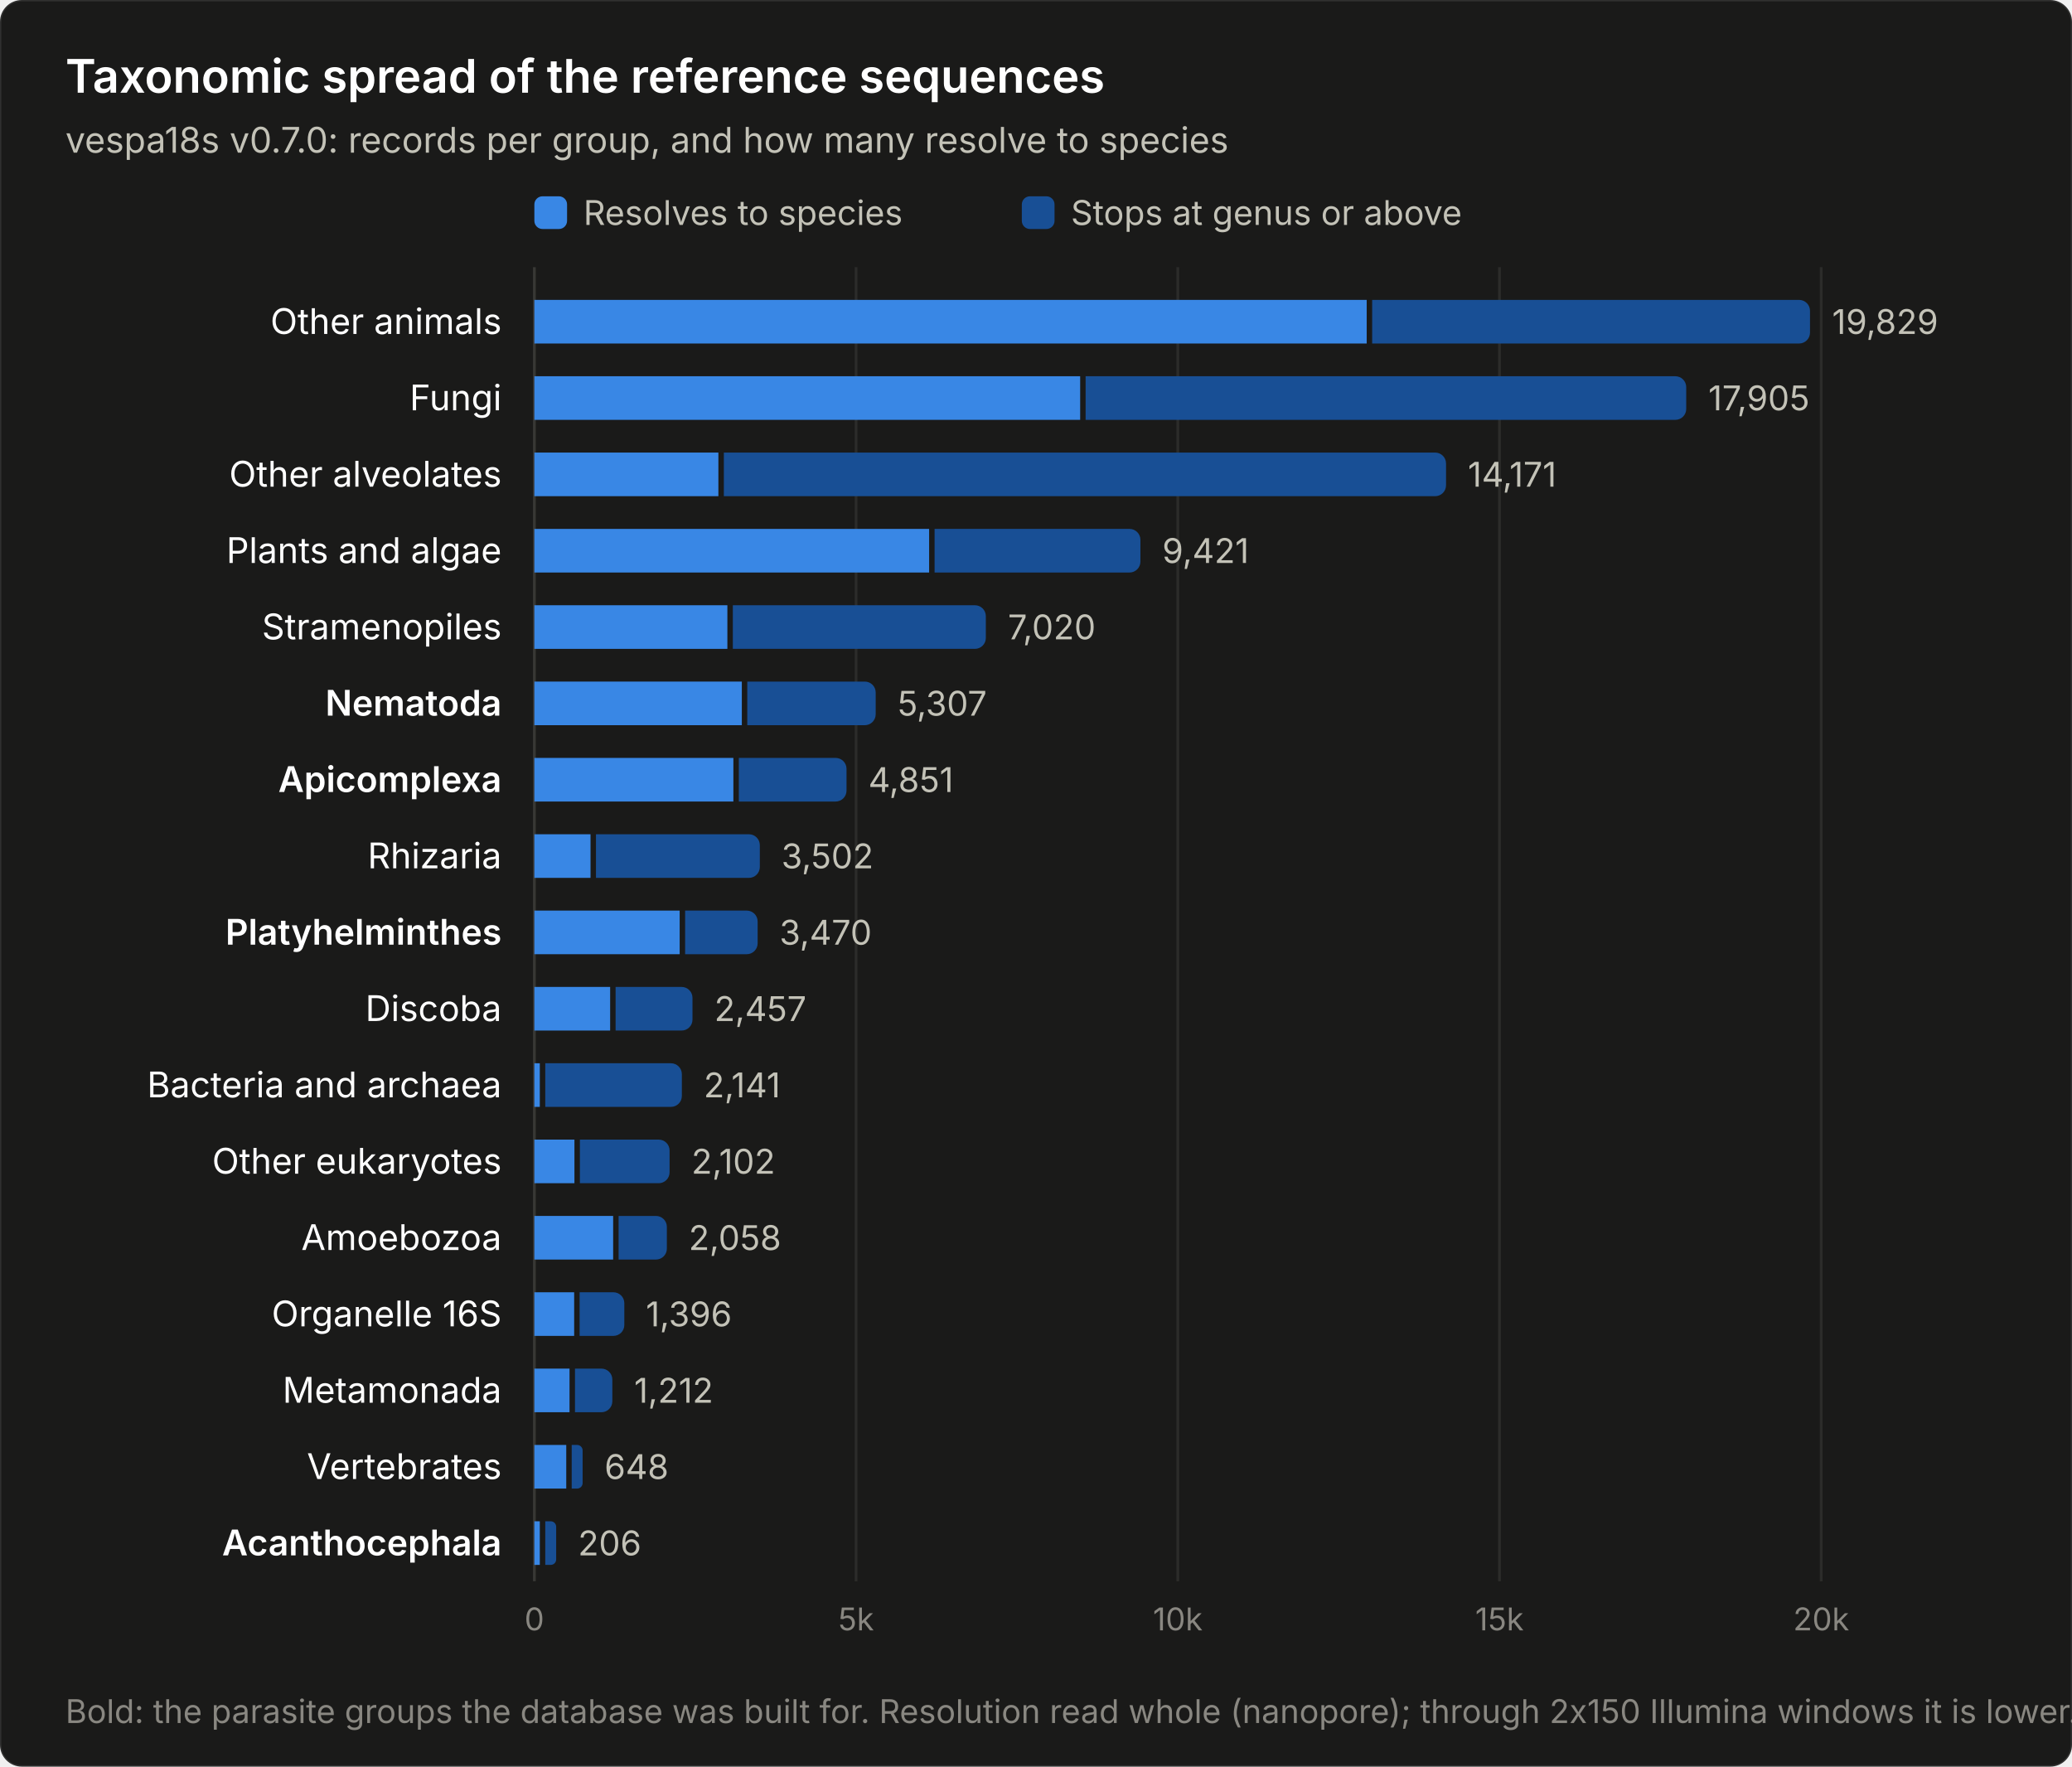
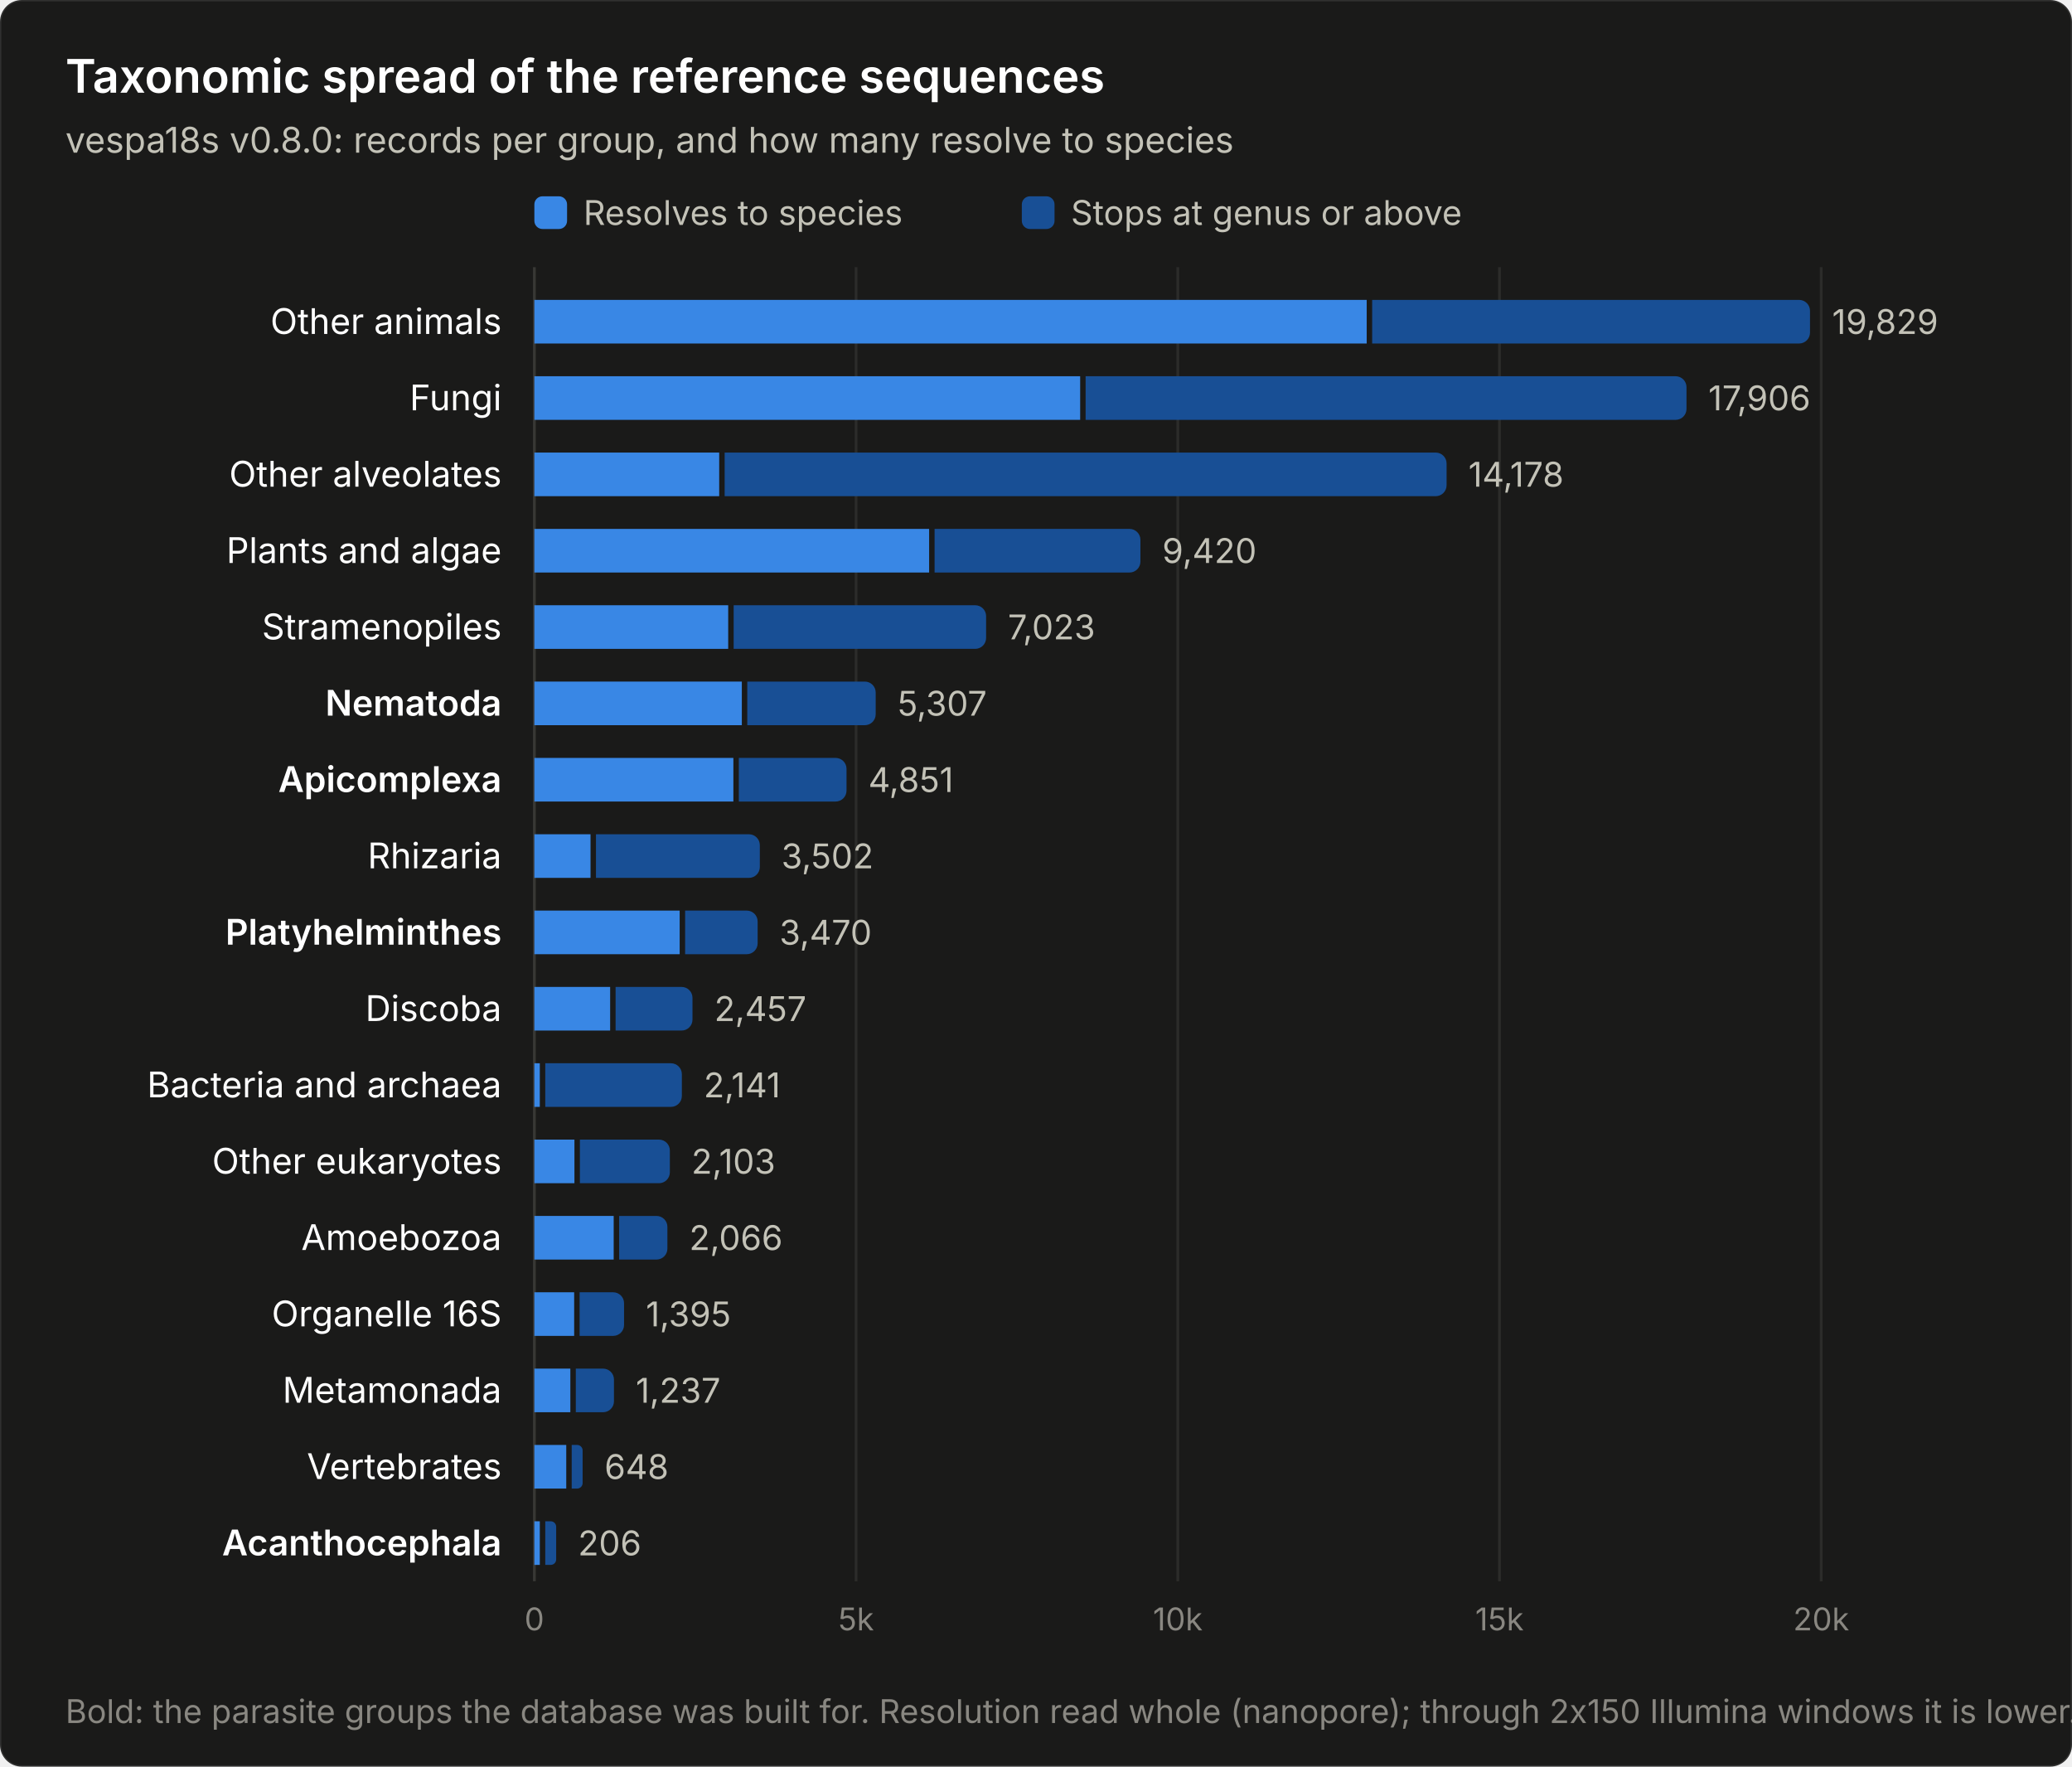
<svg xmlns="http://www.w3.org/2000/svg" width="760" height="648" viewBox="0 0 760 648" font-family="system-ui, -apple-system, &quot;Segoe UI&quot;, sans-serif" role="img" aria-label="Taxonomic spread of the reference sequences">
  <rect width="760" height="648" rx="8" fill="#1a1a19" stroke="rgba(255,255,255,0.10)" />
  <text x="24" y="34" font-size="17" font-weight="600" fill="#ffffff">Taxonomic spread of the reference sequences</text>
-   <text x="24" y="56" font-size="13" fill="#c3c2b7">vespa18s v0.7.0: records per group, and how many resolve to species</text>
+   <text x="24" y="56" font-size="13" fill="#c3c2b7">vespa18s v0.8.0: records per group, and how many resolve to species</text>
  <rect x="196" y="72" width="12" height="12" rx="3" fill="#3987e5" />
  <text x="214" y="82.5" font-size="12.5" fill="#c3c2b7">Resolves to species</text>
  <rect x="374.8" y="72" width="12" height="12" rx="3" fill="#184f95" />
  <text x="392.8" y="82.5" font-size="12.5" fill="#c3c2b7">Stops at genus or above</text>
  <line x1="196.0" y1="98" x2="196.0" y2="580" stroke="#383835" stroke-width="1" />
  <text x="196.0" y="598" font-size="11.5" fill="#898781" text-anchor="middle" font-variant-numeric="tabular-nums">0</text>
  <line x1="314.0" y1="98" x2="314.0" y2="580" stroke="#2c2c2a" stroke-width="1" />
  <text x="314.0" y="598" font-size="11.5" fill="#898781" text-anchor="middle" font-variant-numeric="tabular-nums">5k</text>
  <line x1="432.0" y1="98" x2="432.0" y2="580" stroke="#2c2c2a" stroke-width="1" />
  <text x="432.0" y="598" font-size="11.5" fill="#898781" text-anchor="middle" font-variant-numeric="tabular-nums">10k</text>
  <line x1="550.0" y1="98" x2="550.0" y2="580" stroke="#2c2c2a" stroke-width="1" />
  <text x="550.0" y="598" font-size="11.5" fill="#898781" text-anchor="middle" font-variant-numeric="tabular-nums">15k</text>
  <line x1="668.0" y1="98" x2="668.0" y2="580" stroke="#2c2c2a" stroke-width="1" />
  <text x="668.0" y="598" font-size="11.5" fill="#898781" text-anchor="middle" font-variant-numeric="tabular-nums">20k</text>
  <text x="184" y="122.5" font-size="13" font-weight="400" fill="#ffffff" text-anchor="end">Other animals</text>
  <rect x="196.0" y="110.0" width="305.3" height="16" fill="#3987e5" />
  <path d="M503.3,110.0 h156.6 a4,4 0 0 1 4,4 v8.0 a4,4 0 0 1 -4,4 h-156.6 z" fill="#184f95" />
  <text x="672.0" y="122.5" font-size="12.5" fill="#c3c2b7" font-variant-numeric="tabular-nums">19,829</text>
  <text x="184" y="150.5" font-size="13" font-weight="400" fill="#ffffff" text-anchor="end">Fungi</text>
  <rect x="196.0" y="138.0" width="200.2" height="16" fill="#3987e5" />
-   <path d="M398.2,138.0 h216.3 a4,4 0 0 1 4,4 v8.0 a4,4 0 0 1 -4,4 h-216.3 z" fill="#184f95" />
-   <text x="626.6" y="150.5" font-size="12.5" fill="#c3c2b7" font-variant-numeric="tabular-nums">17,905</text>
+   <path d="M398.2,138.0 h216.4 a4,4 0 0 1 4,4 v8.0 a4,4 0 0 1 -4,4 h-216.4 z" fill="#184f95" />
+   <text x="626.6" y="150.5" font-size="12.5" fill="#c3c2b7" font-variant-numeric="tabular-nums">17,906</text>
  <text x="184" y="178.5" font-size="13" font-weight="400" fill="#ffffff" text-anchor="end">Other alveolates</text>
-   <rect x="196.0" y="166.0" width="67.5" height="16" fill="#3987e5" />
-   <path d="M265.5,166.0 h260.9 a4,4 0 0 1 4,4 v8.0 a4,4 0 0 1 -4,4 h-260.9 z" fill="#184f95" />
-   <text x="538.4" y="178.5" font-size="12.5" fill="#c3c2b7" font-variant-numeric="tabular-nums">14,171</text>
+   <rect x="196.0" y="166.0" width="67.8" height="16" fill="#3987e5" />
+   <path d="M265.8,166.0 h260.8 a4,4 0 0 1 4,4 v8.0 a4,4 0 0 1 -4,4 h-260.8 z" fill="#184f95" />
+   <text x="538.6" y="178.5" font-size="12.5" fill="#c3c2b7" font-variant-numeric="tabular-nums">14,178</text>
  <text x="184" y="206.5" font-size="13" font-weight="400" fill="#ffffff" text-anchor="end">Plants and algae</text>
  <rect x="196.0" y="194.0" width="144.8" height="16" fill="#3987e5" />
  <path d="M342.8,194.0 h71.5 a4,4 0 0 1 4,4 v8.0 a4,4 0 0 1 -4,4 h-71.5 z" fill="#184f95" />
-   <text x="426.3" y="206.5" font-size="12.5" fill="#c3c2b7" font-variant-numeric="tabular-nums">9,421</text>
+   <text x="426.3" y="206.5" font-size="12.5" fill="#c3c2b7" font-variant-numeric="tabular-nums">9,420</text>
  <text x="184" y="234.5" font-size="13" font-weight="400" fill="#ffffff" text-anchor="end">Stramenopiles</text>
-   <rect x="196.0" y="222.0" width="70.8" height="16" fill="#3987e5" />
-   <path d="M268.8,222.0 h88.8 a4,4 0 0 1 4,4 v8.0 a4,4 0 0 1 -4,4 h-88.8 z" fill="#184f95" />
-   <text x="369.7" y="234.5" font-size="12.5" fill="#c3c2b7" font-variant-numeric="tabular-nums">7,020</text>
+   <rect x="196.0" y="222.0" width="71.1" height="16" fill="#3987e5" />
+   <path d="M269.1,222.0 h88.6 a4,4 0 0 1 4,4 v8.0 a4,4 0 0 1 -4,4 h-88.6 z" fill="#184f95" />
+   <text x="369.7" y="234.5" font-size="12.5" fill="#c3c2b7" font-variant-numeric="tabular-nums">7,023</text>
  <text x="184" y="262.5" font-size="13" font-weight="600" fill="#ffffff" text-anchor="end">Nematoda</text>
  <rect x="196.0" y="250.0" width="76.1" height="16" fill="#3987e5" />
  <path d="M274.1,250.0 h43.1 a4,4 0 0 1 4,4 v8.0 a4,4 0 0 1 -4,4 h-43.1 z" fill="#184f95" />
  <text x="329.2" y="262.5" font-size="12.5" fill="#c3c2b7" font-variant-numeric="tabular-nums">5,307</text>
  <text x="184" y="290.5" font-size="13" font-weight="600" fill="#ffffff" text-anchor="end">Apicomplexa</text>
  <rect x="196.0" y="278.0" width="73.0" height="16" fill="#3987e5" />
  <path d="M271.0,278.0 h35.5 a4,4 0 0 1 4,4 v8.0 a4,4 0 0 1 -4,4 h-35.5 z" fill="#184f95" />
  <text x="318.5" y="290.5" font-size="12.5" fill="#c3c2b7" font-variant-numeric="tabular-nums">4,851</text>
  <text x="184" y="318.5" font-size="13" font-weight="400" fill="#ffffff" text-anchor="end">Rhizaria</text>
  <rect x="196.0" y="306.0" width="20.6" height="16" fill="#3987e5" />
  <path d="M218.6,306.0 h56.1 a4,4 0 0 1 4,4 v8.0 a4,4 0 0 1 -4,4 h-56.1 z" fill="#184f95" />
  <text x="286.6" y="318.5" font-size="12.5" fill="#c3c2b7" font-variant-numeric="tabular-nums">3,502</text>
  <text x="184" y="346.5" font-size="13" font-weight="600" fill="#ffffff" text-anchor="end">Platyhelminthes</text>
  <rect x="196.0" y="334.0" width="53.3" height="16" fill="#3987e5" />
  <path d="M251.3,334.0 h22.6 a4,4 0 0 1 4,4 v8.0 a4,4 0 0 1 -4,4 h-22.6 z" fill="#184f95" />
  <text x="285.9" y="346.5" font-size="12.5" fill="#c3c2b7" font-variant-numeric="tabular-nums">3,470</text>
  <text x="184" y="374.5" font-size="13" font-weight="400" fill="#ffffff" text-anchor="end">Discoba</text>
  <rect x="196.0" y="362.0" width="27.8" height="16" fill="#3987e5" />
  <path d="M225.8,362.0 h24.2 a4,4 0 0 1 4,4 v8.0 a4,4 0 0 1 -4,4 h-24.2 z" fill="#184f95" />
  <text x="262.0" y="374.5" font-size="12.5" fill="#c3c2b7" font-variant-numeric="tabular-nums">2,457</text>
  <text x="184" y="402.5" font-size="13" font-weight="400" fill="#ffffff" text-anchor="end">Bacteria and archaea</text>
  <rect x="196.0" y="390.0" width="2.0" height="16" fill="#3987e5" />
  <path d="M200.0,390.0 h46.1 a4,4 0 0 1 4,4 v8.0 a4,4 0 0 1 -4,4 h-46.1 z" fill="#184f95" />
  <text x="258.1" y="402.5" font-size="12.5" fill="#c3c2b7" font-variant-numeric="tabular-nums">2,141</text>
  <text x="184" y="430.5" font-size="13" font-weight="400" fill="#ffffff" text-anchor="end">Other eukaryotes</text>
  <rect x="196.0" y="418.0" width="14.7" height="16" fill="#3987e5" />
-   <path d="M212.7,418.0 h28.9 a4,4 0 0 1 4,4 v8.0 a4,4 0 0 1 -4,4 h-28.9 z" fill="#184f95" />
-   <text x="253.6" y="430.5" font-size="12.5" fill="#c3c2b7" font-variant-numeric="tabular-nums">2,102</text>
+   <path d="M212.7,418.0 h29.0 a4,4 0 0 1 4,4 v8.0 a4,4 0 0 1 -4,4 h-29.0 z" fill="#184f95" />
+   <text x="253.6" y="430.5" font-size="12.5" fill="#c3c2b7" font-variant-numeric="tabular-nums">2,103</text>
  <text x="184" y="458.5" font-size="13" font-weight="400" fill="#ffffff" text-anchor="end">Amoebozoa</text>
-   <rect x="196.0" y="446.0" width="28.9" height="16" fill="#3987e5" />
-   <path d="M226.9,446.0 h13.7 a4,4 0 0 1 4,4 v8.0 a4,4 0 0 1 -4,4 h-13.7 z" fill="#184f95" />
-   <text x="252.6" y="458.5" font-size="12.5" fill="#c3c2b7" font-variant-numeric="tabular-nums">2,058</text>
+   <rect x="196.0" y="446.0" width="29.1" height="16" fill="#3987e5" />
+   <path d="M227.1,446.0 h13.7 a4,4 0 0 1 4,4 v8.0 a4,4 0 0 1 -4,4 h-13.7 z" fill="#184f95" />
+   <text x="252.8" y="458.5" font-size="12.5" fill="#c3c2b7" font-variant-numeric="tabular-nums">2,066</text>
  <text x="184" y="486.5" font-size="13" font-weight="400" fill="#ffffff" text-anchor="end">Organelle 16S</text>
  <rect x="196.0" y="474.0" width="14.6" height="16" fill="#3987e5" />
-   <path d="M212.6,474.0 h12.4 a4,4 0 0 1 4,4 v8.0 a4,4 0 0 1 -4,4 h-12.4 z" fill="#184f95" />
-   <text x="236.9" y="486.5" font-size="12.5" fill="#c3c2b7" font-variant-numeric="tabular-nums">1,396</text>
+   <path d="M212.6,474.0 h12.3 a4,4 0 0 1 4,4 v8.0 a4,4 0 0 1 -4,4 h-12.3 z" fill="#184f95" />
+   <text x="236.9" y="486.5" font-size="12.5" fill="#c3c2b7" font-variant-numeric="tabular-nums">1,395</text>
  <text x="184" y="514.5" font-size="13" font-weight="400" fill="#ffffff" text-anchor="end">Metamonada</text>
-   <rect x="196.0" y="502.0" width="12.9" height="16" fill="#3987e5" />
-   <path d="M210.9,502.0 h9.7 a4,4 0 0 1 4,4 v8.0 a4,4 0 0 1 -4,4 h-9.7 z" fill="#184f95" />
-   <text x="232.6" y="514.5" font-size="12.5" fill="#c3c2b7" font-variant-numeric="tabular-nums">1,212</text>
+   <rect x="196.0" y="502.0" width="13.2" height="16" fill="#3987e5" />
+   <path d="M211.2,502.0 h10.0 a4,4 0 0 1 4,4 v8.0 a4,4 0 0 1 -4,4 h-10.0 z" fill="#184f95" />
+   <text x="233.2" y="514.5" font-size="12.5" fill="#c3c2b7" font-variant-numeric="tabular-nums">1,237</text>
  <text x="184" y="542.5" font-size="13" font-weight="400" fill="#ffffff" text-anchor="end">Vertebrates</text>
  <rect x="196.0" y="530.0" width="11.7" height="16" fill="#3987e5" />
  <path d="M209.7,530.0 h2.0 a2.0,2.0 0 0 1 2.0,2.0 v12.0 a2.0,2.0 0 0 1 -2.0,2.0 h-2.0 z" fill="#184f95" />
  <text x="221.7" y="542.5" font-size="12.5" fill="#c3c2b7" font-variant-numeric="tabular-nums">648</text>
  <text x="184" y="570.5" font-size="13" font-weight="600" fill="#ffffff" text-anchor="end">Acanthocephala</text>
  <rect x="196.0" y="558.0" width="2.0" height="16" fill="#3987e5" />
  <path d="M200.0,558.0 h2.0 a2.0,2.0 0 0 1 2.0,2.0 v12.0 a2.0,2.0 0 0 1 -2.0,2.0 h-2.0 z" fill="#184f95" />
  <text x="212.0" y="570.5" font-size="12.5" fill="#c3c2b7" font-variant-numeric="tabular-nums">206</text>
  <text x="24" y="632" font-size="12" fill="#898781">Bold: the parasite groups the database was built for. Resolution read whole (nanopore); through 2x150 Illumina windows it is lower.</text>
</svg>
